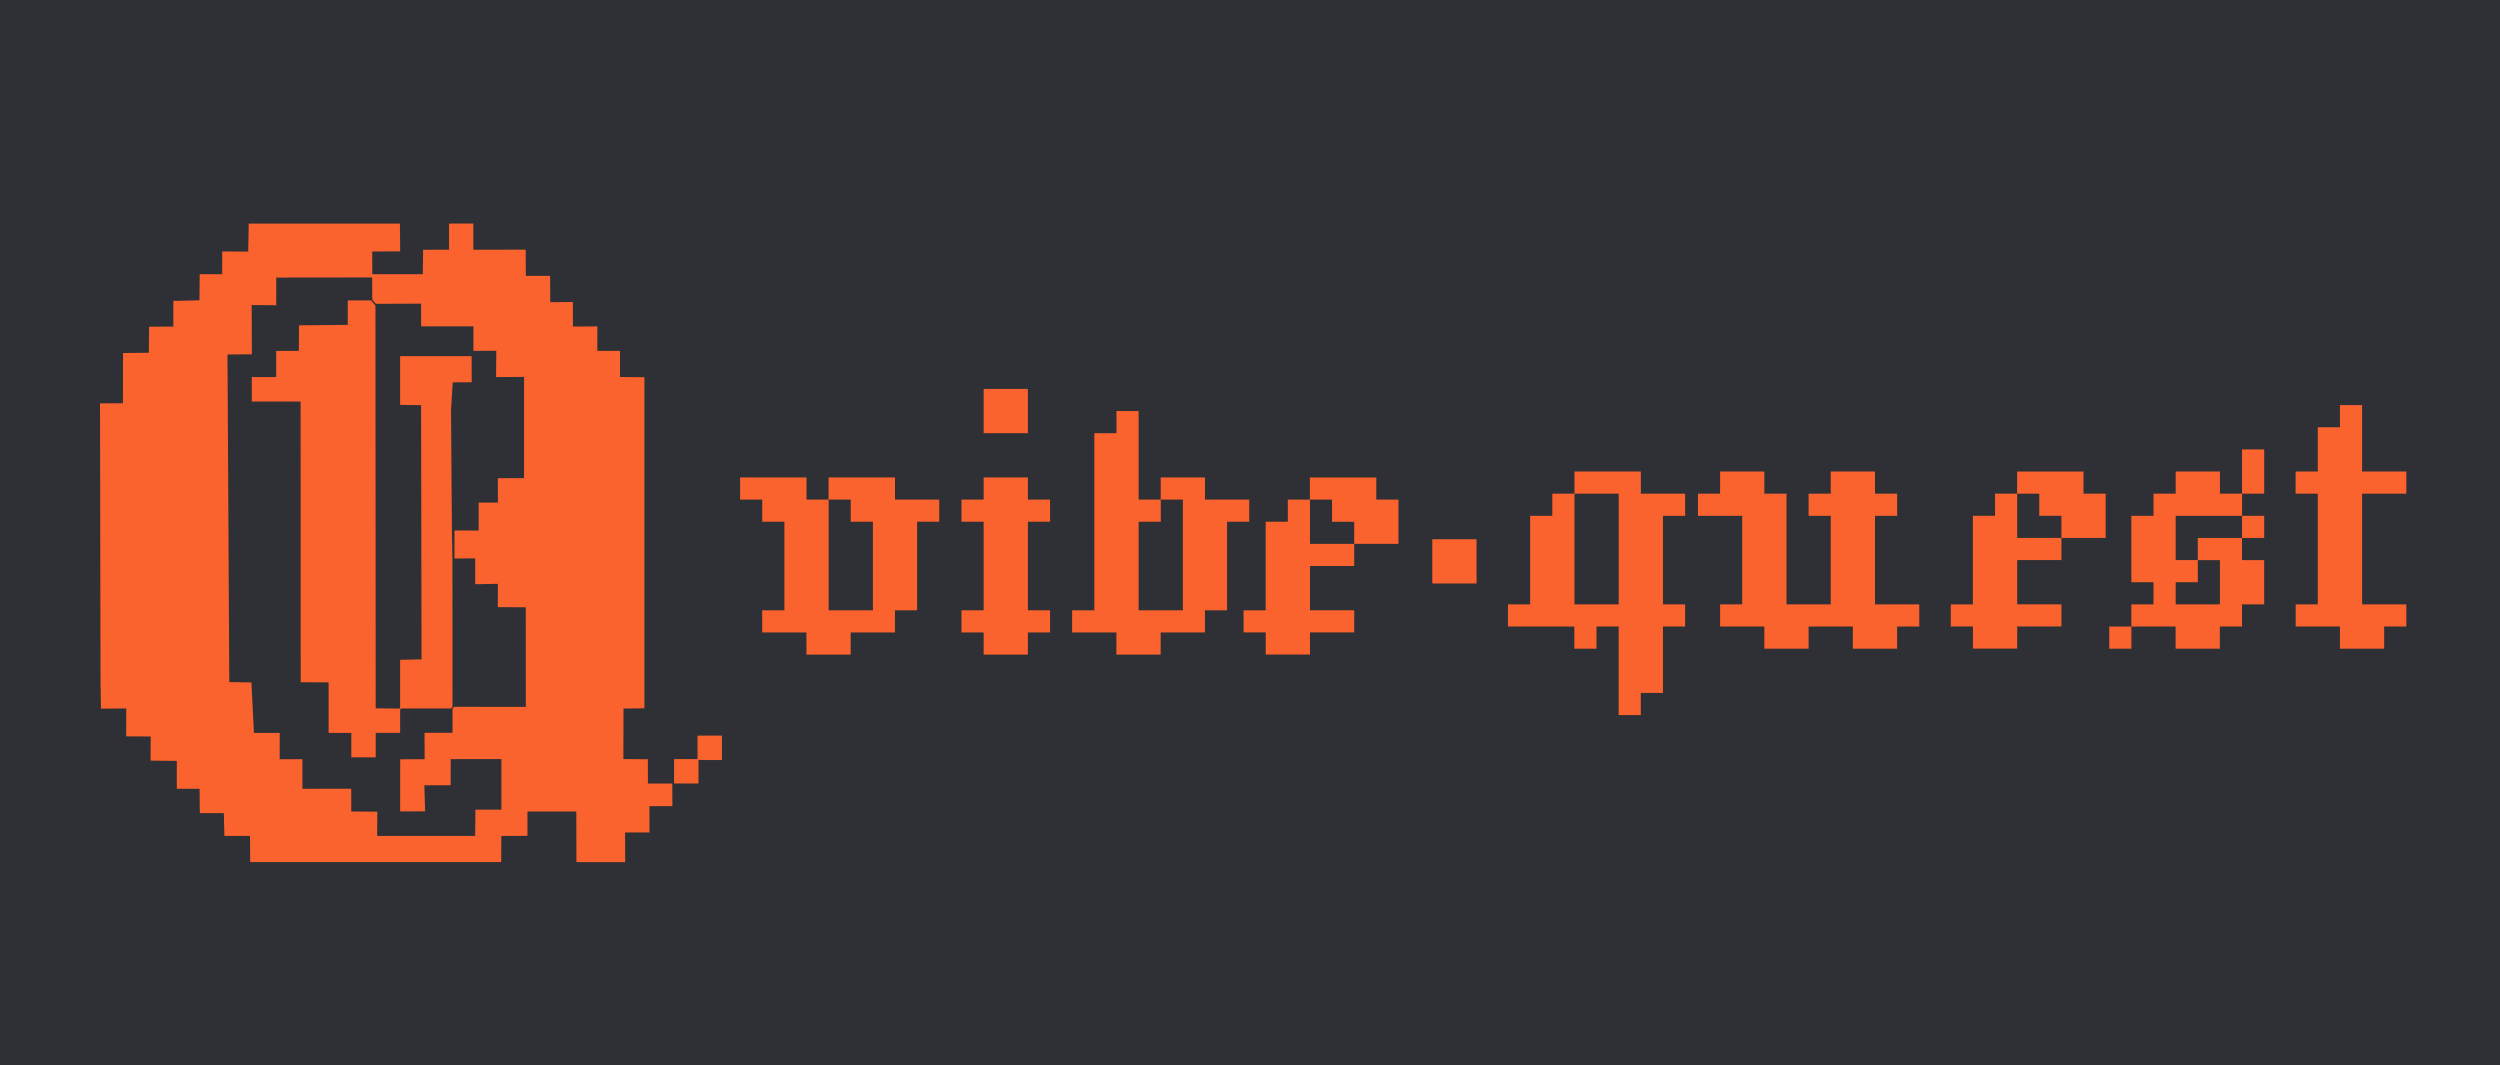
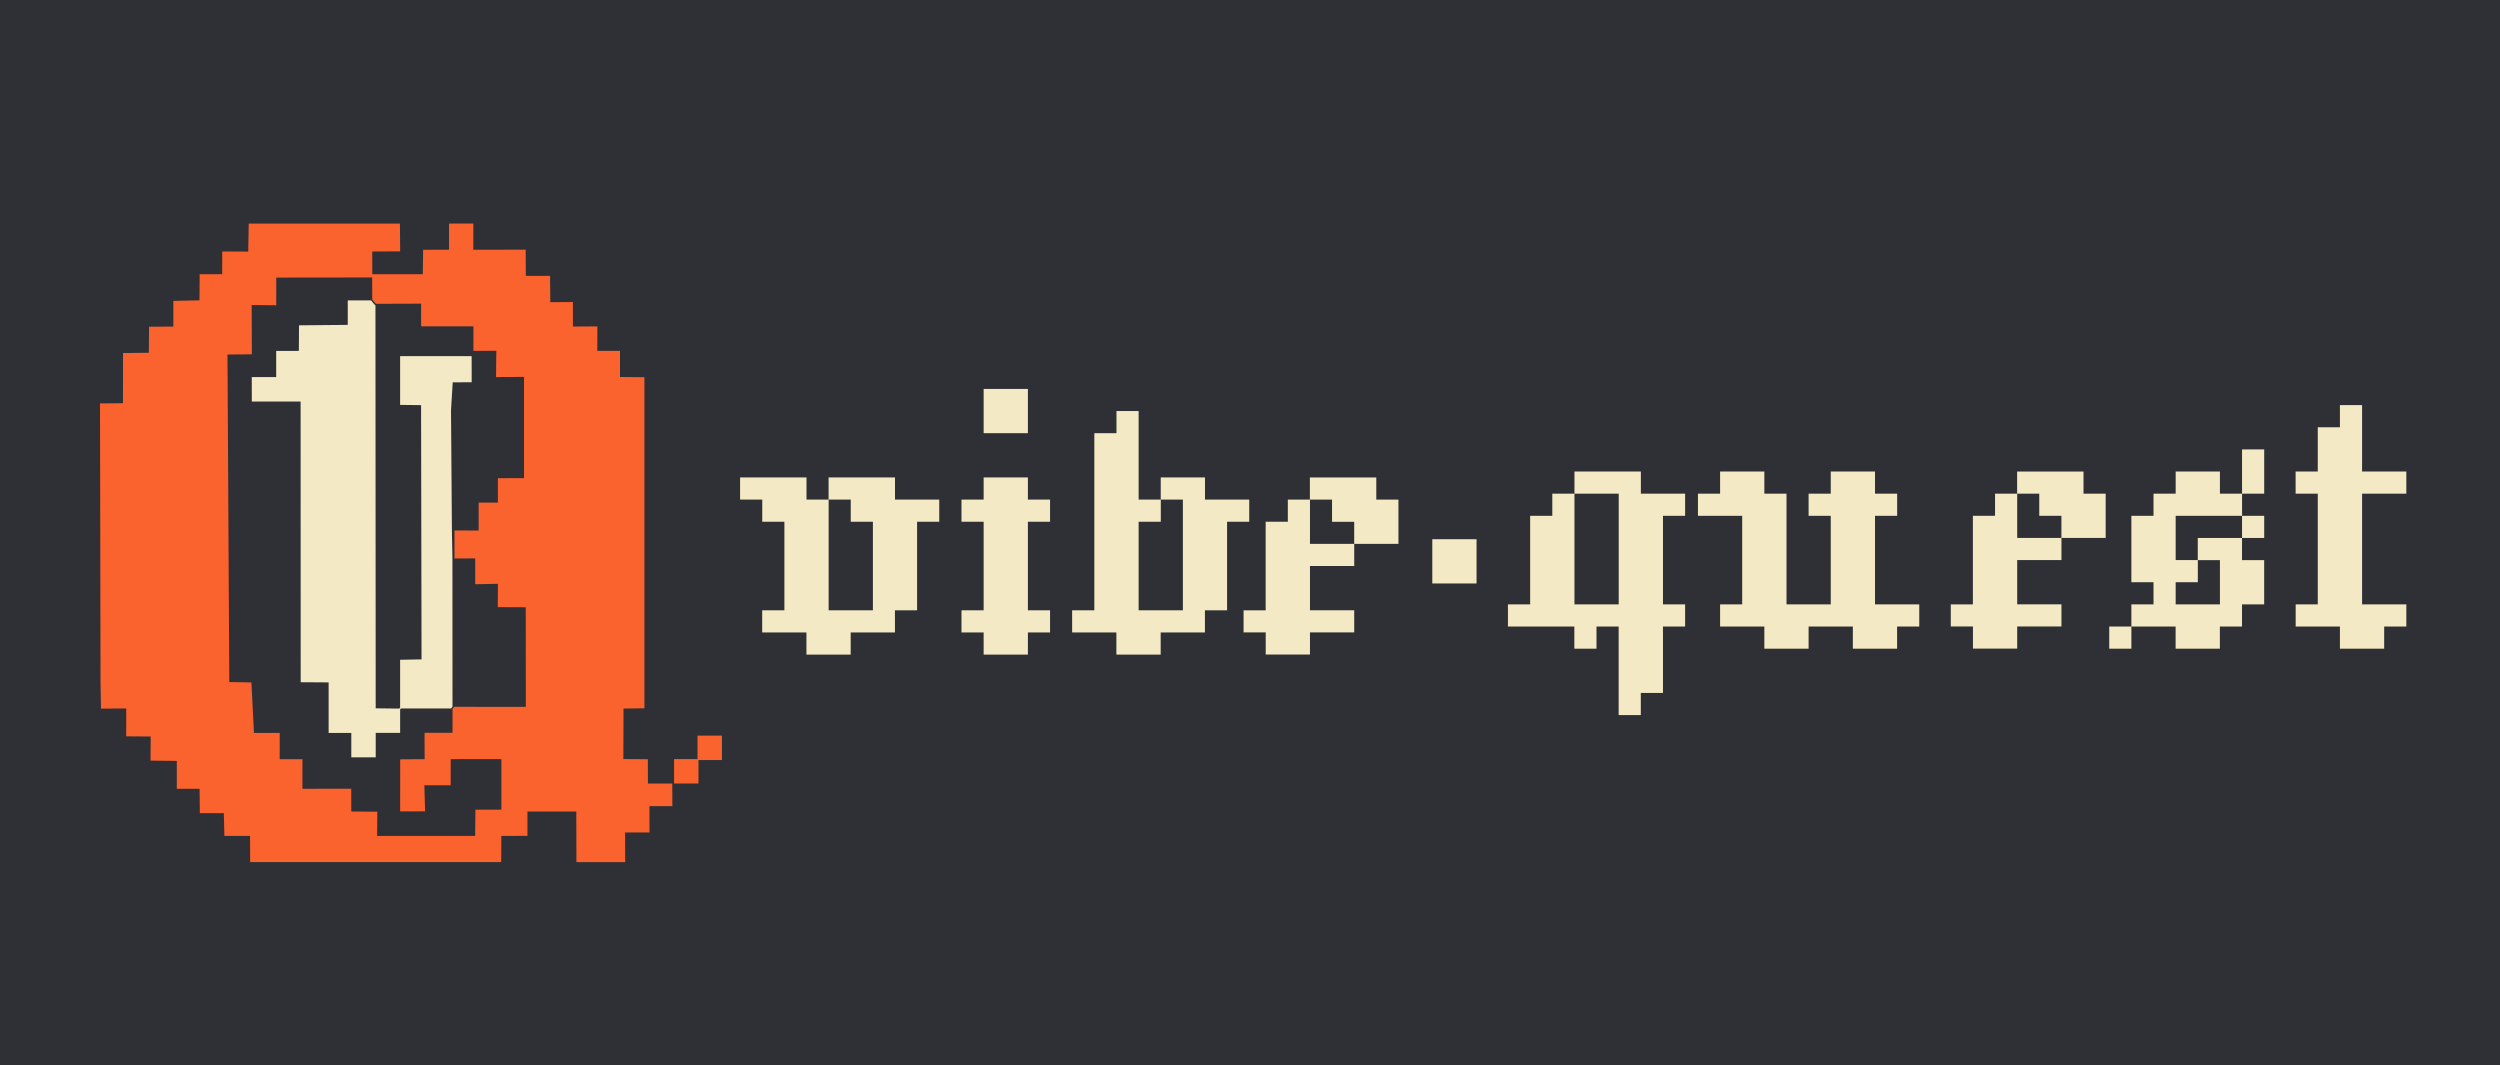
<svg xmlns="http://www.w3.org/2000/svg" id="Layer_1" version="1.1" viewBox="0 0 861.01 366.65">
  <defs>
    <style>
      .st0 {
        fill: #2f3035;
      }

      .st1 {
+         fill: #f3e9c4;
+       }
+ 
+       .st2 {
        fill: #fa622e;
      }
    </style>
  </defs>
  <rect class="st0" x="-41.28" y="-10" width="931.28" height="420" />
  <g>
-     <path class="st1" d="M244.77,23.82" />
+     <path class="st2" d="M244.77,23.82" />
    <g>
-       <rect class="st1" x="232.15" y="261.43" width="8.41" height="8.41" />
-       <rect class="st1" x="240.23" y="253.35" width="8.41" height="8.41" />
+       <rect class="st2" x="232.15" y="261.43" width="8.41" height="8.41" />
+       <rect class="st2" x="240.23" y="253.35" width="8.41" height="8.41" />
      <g>
        <path class="st1" d="M103.56,234.96l9.62.06v17.4h7.81v8.41h8.41v-8.42h8.41v-8.11l.29-.3h17.26c.15-.2.31-.4.46-.59h.02s-.02-51.04-.02-51.04l-.18-9.67-.31-41.41.59-9.61,6.53-.03-.02-9h-24.63v16.8l7.22.08.16,87.56-7.38.14v16.48l-.31.33-8.1-.09-.08-138.73c-.53-.56-1.05-1.14-1.5-1.76h-8.04v8.43l-16.79.15-.05,8.81-7.81.02v9h-8.41l.02,8.41,16.8.02" />
-         <path class="st1" d="M223.69,277.63h7.88l-.03-7.77h-8.39l-.03-8.38-8.43-.06.05-17.39,7.2-.09v-114.03l-8.41-.07v-9h-7.81l.02-8.43-8.42.05-.02-8.45-7.78.06-.07-9.05-8.35-.02-.05-9.01-18.04.02.02-9.03-8.38.02v9l-8.93.03-.1,8.4h-17.4l-.02-7.81,9.62-.05-.08-9.57-52.08.02-.17,9.63-8.95-.05-.02,7.84h-7.75l-.07,8.99-9,.2v8.84l-8.36.05-.08,8.97-8.89.1-.02,17.28-7.91.07.18,96.03.16,9.09,8.7-.06-.02,9.6,8.44.05-.05,8.31,9.04.1v9.61h7.85s.08,8.38.08,8.38h8.27l.19,7.85h8.83l.05,9h86.45l.05-9,9-.02v-8.39h16.82l.04,17.42,16.8.02-.04-10.22h8.41l-.02-9.03h0ZM146.25,261.46l-8.42.05-.02,17.95,8.6-.03-.26-8.97,9.06-.02.02-9,17.45-.02v17.44h-8.94l-.1,9.03-33.76.02.07-8.36-8.97-.07-.02-7.84-16.8.02v-10.2h-7.84l.02-9.04h-8.88l-.87-17.39-7.62-.12-.58-105.36-.05-7.45,8.41-.08-.07-16.97,8.45.08.02-9.53,33.02-.04.03,7.61c.38.51.81,1,1.24,1.47l15.58-.06.02,7.82h18.01v8.44l7.88-.02-.09,9.04,9.64-.05v34.86l-9.02.02.02,8.41h-6.63v9.62s-8.32-.03-8.32-.03v9.66l7.13-.04v8.9l7.82-.14-.04,8.03,9.63.04.03,34.31-24.7-.02c-.18.22-.37.44-.55.67v8.28h-9.64l.04,9.03v.02Z" />
+         <path class="st2" d="M223.69,277.63h7.88l-.03-7.77h-8.39l-.03-8.38-8.43-.06.05-17.39,7.2-.09v-114.03l-8.41-.07v-9h-7.81l.02-8.43-8.42.05-.02-8.45-7.78.06-.07-9.05-8.35-.02-.05-9.01-18.04.02.02-9.03-8.38.02v9l-8.93.03-.1,8.4h-17.4l-.02-7.81,9.62-.05-.08-9.57-52.08.02-.17,9.63-8.95-.05-.02,7.84h-7.75l-.07,8.99-9,.2v8.84l-8.36.05-.08,8.97-8.89.1-.02,17.28-7.91.07.18,96.03.16,9.09,8.7-.06-.02,9.6,8.44.05-.05,8.31,9.04.1v9.61h7.85s.08,8.38.08,8.38h8.27l.19,7.85h8.83l.05,9h86.45l.05-9,9-.02v-8.39h16.82l.04,17.42,16.8.02-.04-10.22h8.41l-.02-9.03h0ZM146.25,261.46l-8.42.05-.02,17.95,8.6-.03-.26-8.97,9.06-.02.02-9,17.45-.02v17.44h-8.94l-.1,9.03-33.76.02.07-8.36-8.97-.07-.02-7.84-16.8.02v-10.2h-7.84l.02-9.04h-8.88l-.87-17.39-7.62-.12-.58-105.36-.05-7.45,8.41-.08-.07-16.97,8.45.08.02-9.53,33.02-.04.03,7.61c.38.51.81,1,1.24,1.47l15.58-.06.02,7.82h18.01v8.44l7.88-.02-.09,9.04,9.64-.05v34.86l-9.02.02.02,8.41h-6.63v9.62s-8.32-.03-8.32-.03v9.66l7.13-.04v8.9l7.82-.14-.04,8.03,9.63.04.03,34.31-24.7-.02c-.18.22-.37.44-.55.67v8.28h-9.64l.04,9.03v.02Z" />
      </g>
    </g>
  </g>
  <g>
    <path class="st1" d="M262.52,210.19h7.63v-30.5h-7.63v-7.63h-7.63v-7.63h22.87v7.63h7.63v38.13h15.24v-30.5h-7.63v-7.63h-7.63v-7.63h22.87v7.63h15.24v7.63h-7.63v30.5h-7.63v7.63h-15.24v7.63h-15.24v-7.63h-15.24v-7.63h.01Z" />
    <path class="st1" d="M331.14,210.19h7.63v-30.5h-7.63v-7.63h7.63v-7.63h15.24v7.63h7.63v7.63h-7.63v30.5h7.63v7.63h-7.63v7.63h-15.24v-7.63h-7.63v-7.63ZM338.77,133.95h15.24v15.24h-15.24v-15.24Z" />
    <path class="st1" d="M369.26,210.19h7.63v-61h7.63v-7.63h7.63v30.5h7.63v7.63h-7.63v30.5h15.24v-38.13h-7.63v-7.63h15.24v7.63h15.24v7.63h-7.63v30.5h-7.63v7.63h-15.24v7.63h-15.25v-7.63h-15.24v-7.63h.01Z" />
    <path class="st1" d="M428.27,210.19h7.63v-30.5h7.63v-7.63h7.63v15.24h15.24v7.63h-15.24v15.24h15.24v7.63h-15.24v7.63h-15.24v-7.63h-7.63v-7.63h-.01ZM466.39,179.7h-7.63v-7.63h-7.63v-7.63h22.87v7.63h7.63v15.24h-15.24v-7.63h0Z" />
  </g>
  <path class="st1" d="M493.29,185.71h15.24v15.24h-15.24v-15.24Z" />
  <g>
    <path class="st1" d="M519.36,208.15h7.63v-30.5h7.63v-7.63h7.63v38.13h15.24v-38.13h-15.24v-7.63h22.87v7.63h15.24v7.63h-7.63v30.5h7.63v7.63h-7.63v22.87h-7.63v7.63h-7.63v-30.5h-7.63v7.63h-7.63v-7.63h-22.87v-7.63h.01Z" />
    <path class="st1" d="M592.39,208.15h7.63v-30.5h-15.24v-7.63h7.63v-7.63h15.24v7.63h7.63v38.13h15.24v-30.5h-7.63v-7.63h7.63v-7.63h15.24v7.63h7.63v7.63h-7.63v30.5h15.24v7.63h-7.63v7.63h-15.24v-7.63h-15.24v7.63h-15.24v-7.63h-15.24v-7.63h-.01Z" />
    <path class="st1" d="M671.84,208.15h7.63v-30.5h7.63v-7.63h7.63v15.24h15.24v7.63h-15.24v15.24h15.24v7.63h-15.24v7.63h-15.24v-7.63h-7.63v-7.63h-.01ZM709.96,177.65h-7.63v-7.63h-7.63v-7.63h22.87v7.63h7.63v15.24h-15.24v-7.63h0Z" />
    <path class="st1" d="M726.43,215.78h7.63v7.63h-7.63v-7.63ZM734.05,208.15h7.63v-7.63h-7.63v-22.87h7.63v-7.63h7.63v-7.63h15.24v7.63h7.63v7.63h-22.87v15.24h7.63v7.63h-7.63v7.63h15.24v-15.24h-7.63v-7.63h15.24v7.63h7.63v15.24h-7.63v7.63h-7.63v7.63h-15.24v-7.63h-15.24v-7.63ZM772.17,154.78h7.63v15.24h-7.63v-15.24h0ZM772.17,177.65h7.63v7.63h-7.63v-7.63Z" />
    <path class="st1" d="M790.62,208.15h7.63v-38.13h-7.63v-7.63h7.63v-15.24h7.63v-7.63h7.63v22.87h15.24v7.63h-15.24v38.13h15.24v7.63h-7.63v7.63h-15.24v-7.63h-15.24v-7.63h-.01Z" />
  </g>
</svg>
